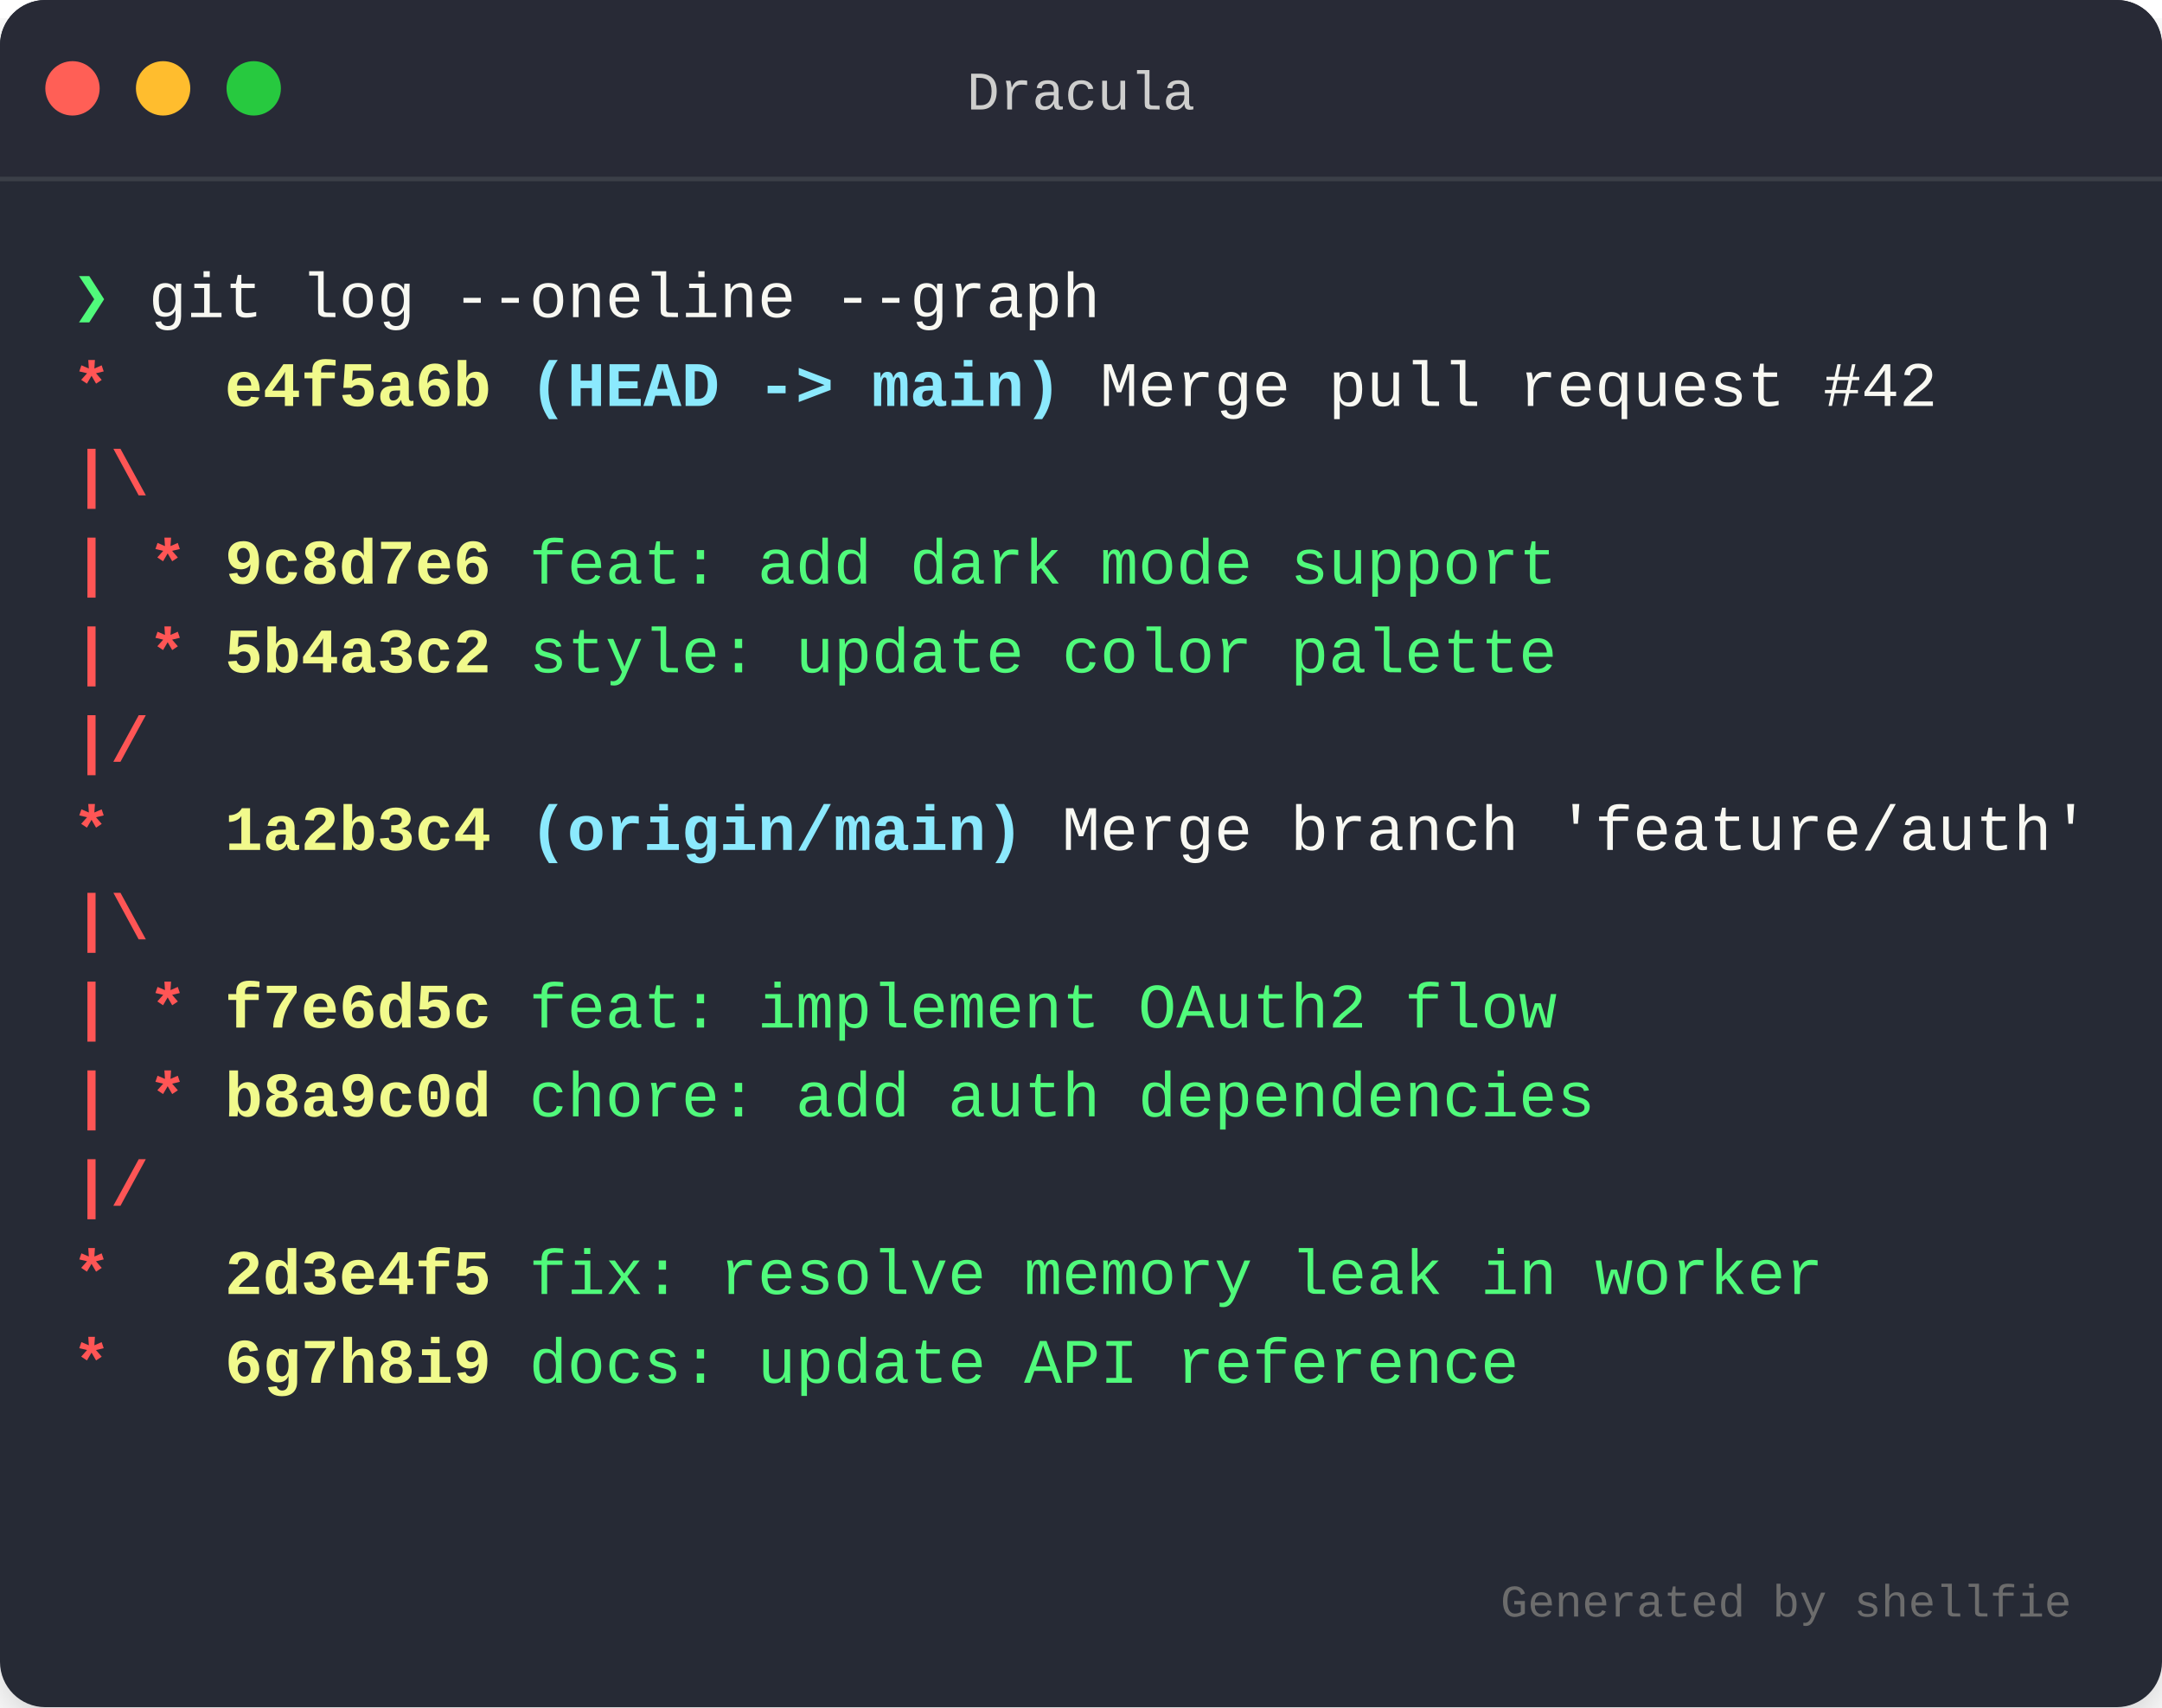
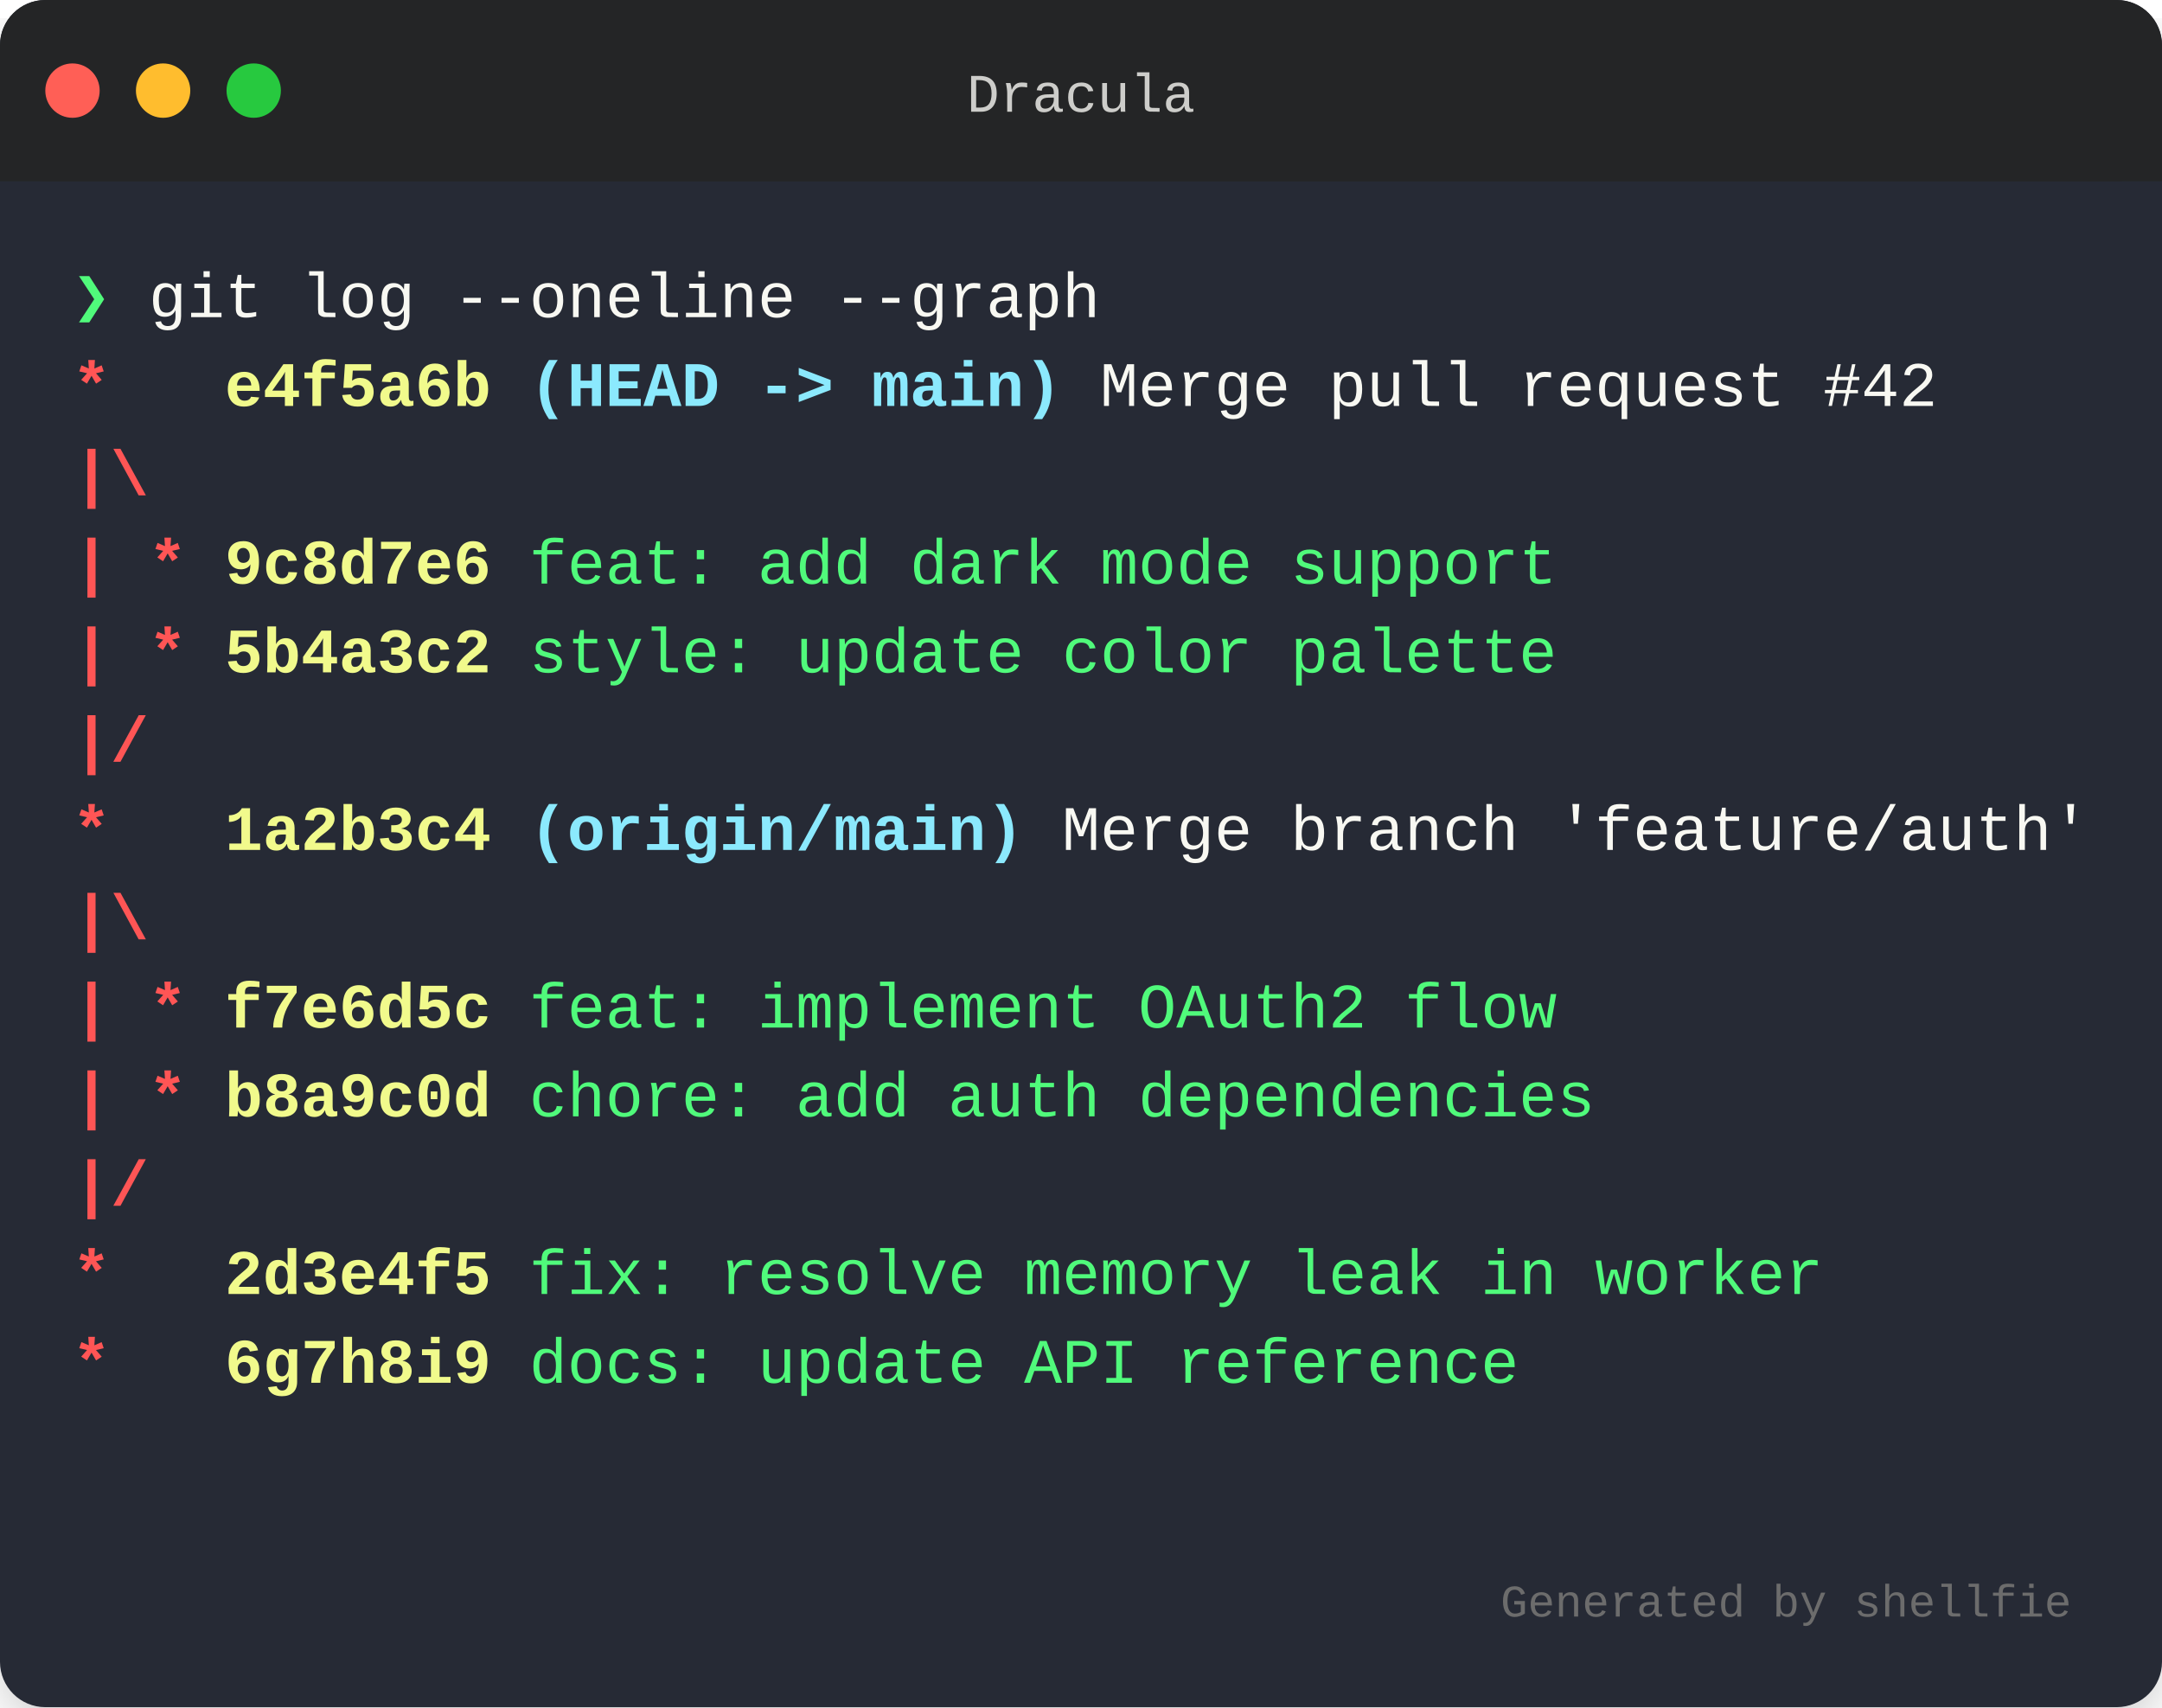
<svg xmlns="http://www.w3.org/2000/svg" viewBox="0 0 477.2 376.8" width="477.2" height="376.8">
  <defs>
    <filter id="shadow" x="-10%" y="-10%" width="120%" height="120%">
      <feDropShadow dx="0" dy="4" stdDeviation="8" flood-opacity="0.3" />
    </filter>
  </defs>
  <rect x="0" y="0" width="477.2" height="376.8" fill="#282a36" rx="10" ry="10" filter="url(#shadow)" />
  <g class="title-bar">
-     <rect x="0" y="0" width="477.2" height="39" fill="#282a36" rx="10" ry="10" />
-     <rect x="0" y="29" width="477.2" height="10" fill="#282a36" />
-     <line x1="0" y1="39.5" x2="477.2" y2="39.5" stroke="#f8f8f21a" stroke-width="1" />
-     <circle cx="16" cy="19.5" r="6" fill="#ff5f56" />
-     <circle cx="36" cy="19.5" r="6" fill="#ffbd2e" />
-     <circle cx="56" cy="19.5" r="6" fill="#27c93f" />
-     <text x="238.6" y="24.167" fill="#f8f8f2" font-family="'SF Mono', 'Monaco', 'Menlo', 'Ubuntu Mono', 'Consolas', 'Courier New', monospace" font-size="12" text-anchor="middle" opacity="0.8">Dracula</text>
+     <rect x="0" y="0" width="477.2" height="40" fill="#242526" rx="10" ry="10" />
+     <rect x="0" y="30" width="477.2" height="10" fill="#242526" />
+     <circle cx="16" cy="20" r="6" fill="#ff5f56" />
+     <circle cx="36" cy="20" r="6" fill="#ffbd2e" />
+     <circle cx="56" cy="20" r="6" fill="#27c93f" />
+     <text x="238.6" y="24.667" fill="#f8f8f2" font-family="'SF Mono', 'Monaco', 'Menlo', 'Ubuntu Mono', 'Consolas', 'Courier New', monospace" font-size="12" text-anchor="middle" opacity="0.8">Dracula</text>
  </g>
  <g class="text">
    <text y="70" font-family="'SF Mono', 'Monaco', 'Menlo', 'Ubuntu Mono', 'Consolas', 'Courier New', monospace" font-size="14" xml:space="preserve">
      <tspan x="16" fill="#50fa7b" font-weight="bold">❯</tspan>
      <tspan x="24.4" fill="#f8f8f2"> git log --oneline --graph</tspan>
    </text>
    <text y="89.6" font-family="'SF Mono', 'Monaco', 'Menlo', 'Ubuntu Mono', 'Consolas', 'Courier New', monospace" font-size="14" xml:space="preserve">
      <tspan x="16" fill="#ff5555" font-weight="bold">*</tspan>
      <tspan x="24.4" fill="#f8f8f2">   </tspan>
      <tspan x="49.6" fill="#f1fa8c" font-weight="bold">e4f5a6b</tspan>
      <tspan x="108.4" fill="#f8f8f2"> </tspan>
      <tspan x="116.8" fill="#8be9fd" font-weight="bold">(HEAD -&gt; main)</tspan>
      <tspan x="234.4" fill="#f8f8f2"> Merge pull request #42</tspan>
    </text>
    <text y="109.2" font-family="'SF Mono', 'Monaco', 'Menlo', 'Ubuntu Mono', 'Consolas', 'Courier New', monospace" font-size="14" xml:space="preserve">
      <tspan x="16" fill="#ff5555" font-weight="bold">|\</tspan>
    </text>
    <text y="128.8" font-family="'SF Mono', 'Monaco', 'Menlo', 'Ubuntu Mono', 'Consolas', 'Courier New', monospace" font-size="14" xml:space="preserve">
      <tspan x="16" fill="#ff5555" font-weight="bold">| *</tspan>
      <tspan x="41.2" fill="#f8f8f2"> </tspan>
      <tspan x="49.6" fill="#f1fa8c" font-weight="bold">9c8d7e6</tspan>
      <tspan x="108.4" fill="#f8f8f2"> </tspan>
      <tspan x="116.8" fill="#50fa7b">feat: add dark mode support</tspan>
    </text>
    <text y="148.4" font-family="'SF Mono', 'Monaco', 'Menlo', 'Ubuntu Mono', 'Consolas', 'Courier New', monospace" font-size="14" xml:space="preserve">
      <tspan x="16" fill="#ff5555" font-weight="bold">| *</tspan>
      <tspan x="41.2" fill="#f8f8f2"> </tspan>
      <tspan x="49.6" fill="#f1fa8c" font-weight="bold">5b4a3c2</tspan>
      <tspan x="108.4" fill="#f8f8f2"> </tspan>
      <tspan x="116.8" fill="#50fa7b">style: update color palette</tspan>
    </text>
    <text y="168" font-family="'SF Mono', 'Monaco', 'Menlo', 'Ubuntu Mono', 'Consolas', 'Courier New', monospace" font-size="14" xml:space="preserve">
      <tspan x="16" fill="#ff5555" font-weight="bold">|/</tspan>
    </text>
    <text y="187.6" font-family="'SF Mono', 'Monaco', 'Menlo', 'Ubuntu Mono', 'Consolas', 'Courier New', monospace" font-size="14" xml:space="preserve">
      <tspan x="16" fill="#ff5555" font-weight="bold">*</tspan>
      <tspan x="24.4" fill="#f8f8f2">   </tspan>
      <tspan x="49.6" fill="#f1fa8c" font-weight="bold">1a2b3c4</tspan>
      <tspan x="108.4" fill="#f8f8f2"> </tspan>
      <tspan x="116.8" fill="#8be9fd" font-weight="bold">(origin/main)</tspan>
      <tspan x="226" fill="#f8f8f2"> Merge branch 'feature/auth'</tspan>
    </text>
    <text y="207.2" font-family="'SF Mono', 'Monaco', 'Menlo', 'Ubuntu Mono', 'Consolas', 'Courier New', monospace" font-size="14" xml:space="preserve">
      <tspan x="16" fill="#ff5555" font-weight="bold">|\</tspan>
    </text>
    <text y="226.8" font-family="'SF Mono', 'Monaco', 'Menlo', 'Ubuntu Mono', 'Consolas', 'Courier New', monospace" font-size="14" xml:space="preserve">
      <tspan x="16" fill="#ff5555" font-weight="bold">| *</tspan>
      <tspan x="41.2" fill="#f8f8f2"> </tspan>
      <tspan x="49.6" fill="#f1fa8c" font-weight="bold">f7e6d5c</tspan>
      <tspan x="108.4" fill="#f8f8f2"> </tspan>
      <tspan x="116.8" fill="#50fa7b">feat: implement OAuth2 flow</tspan>
    </text>
    <text y="246.4" font-family="'SF Mono', 'Monaco', 'Menlo', 'Ubuntu Mono', 'Consolas', 'Courier New', monospace" font-size="14" xml:space="preserve">
      <tspan x="16" fill="#ff5555" font-weight="bold">| *</tspan>
      <tspan x="41.2" fill="#f8f8f2"> </tspan>
      <tspan x="49.6" fill="#f1fa8c" font-weight="bold">b8a9c0d</tspan>
      <tspan x="108.4" fill="#f8f8f2"> </tspan>
      <tspan x="116.8" fill="#50fa7b">chore: add auth dependencies</tspan>
    </text>
    <text y="266" font-family="'SF Mono', 'Monaco', 'Menlo', 'Ubuntu Mono', 'Consolas', 'Courier New', monospace" font-size="14" xml:space="preserve">
      <tspan x="16" fill="#ff5555" font-weight="bold">|/</tspan>
    </text>
    <text y="285.6" font-family="'SF Mono', 'Monaco', 'Menlo', 'Ubuntu Mono', 'Consolas', 'Courier New', monospace" font-size="14" xml:space="preserve">
      <tspan x="16" fill="#ff5555" font-weight="bold">*</tspan>
      <tspan x="24.4" fill="#f8f8f2">   </tspan>
      <tspan x="49.6" fill="#f1fa8c" font-weight="bold">2d3e4f5</tspan>
      <tspan x="108.4" fill="#f8f8f2"> </tspan>
      <tspan x="116.8" fill="#50fa7b">fix: resolve memory leak in worker</tspan>
    </text>
    <text y="305.2" font-family="'SF Mono', 'Monaco', 'Menlo', 'Ubuntu Mono', 'Consolas', 'Courier New', monospace" font-size="14" xml:space="preserve">
      <tspan x="16" fill="#ff5555" font-weight="bold">*</tspan>
      <tspan x="24.4" fill="#f8f8f2">   </tspan>
      <tspan x="49.6" fill="#f1fa8c" font-weight="bold">6g7h8i9</tspan>
      <tspan x="108.4" fill="#f8f8f2"> </tspan>
      <tspan x="116.8" fill="#50fa7b">docs: update API reference</tspan>
    </text>
  </g>
  <text y="356.8" font-family="'SF Mono', 'Monaco', 'Menlo', 'Ubuntu Mono', 'Consolas', 'Courier New', monospace" font-size="10" xml:space="preserve">
    <tspan x="331.2" fill="#6c6c6c">Generated by shellfie</tspan>
  </text>
</svg>
